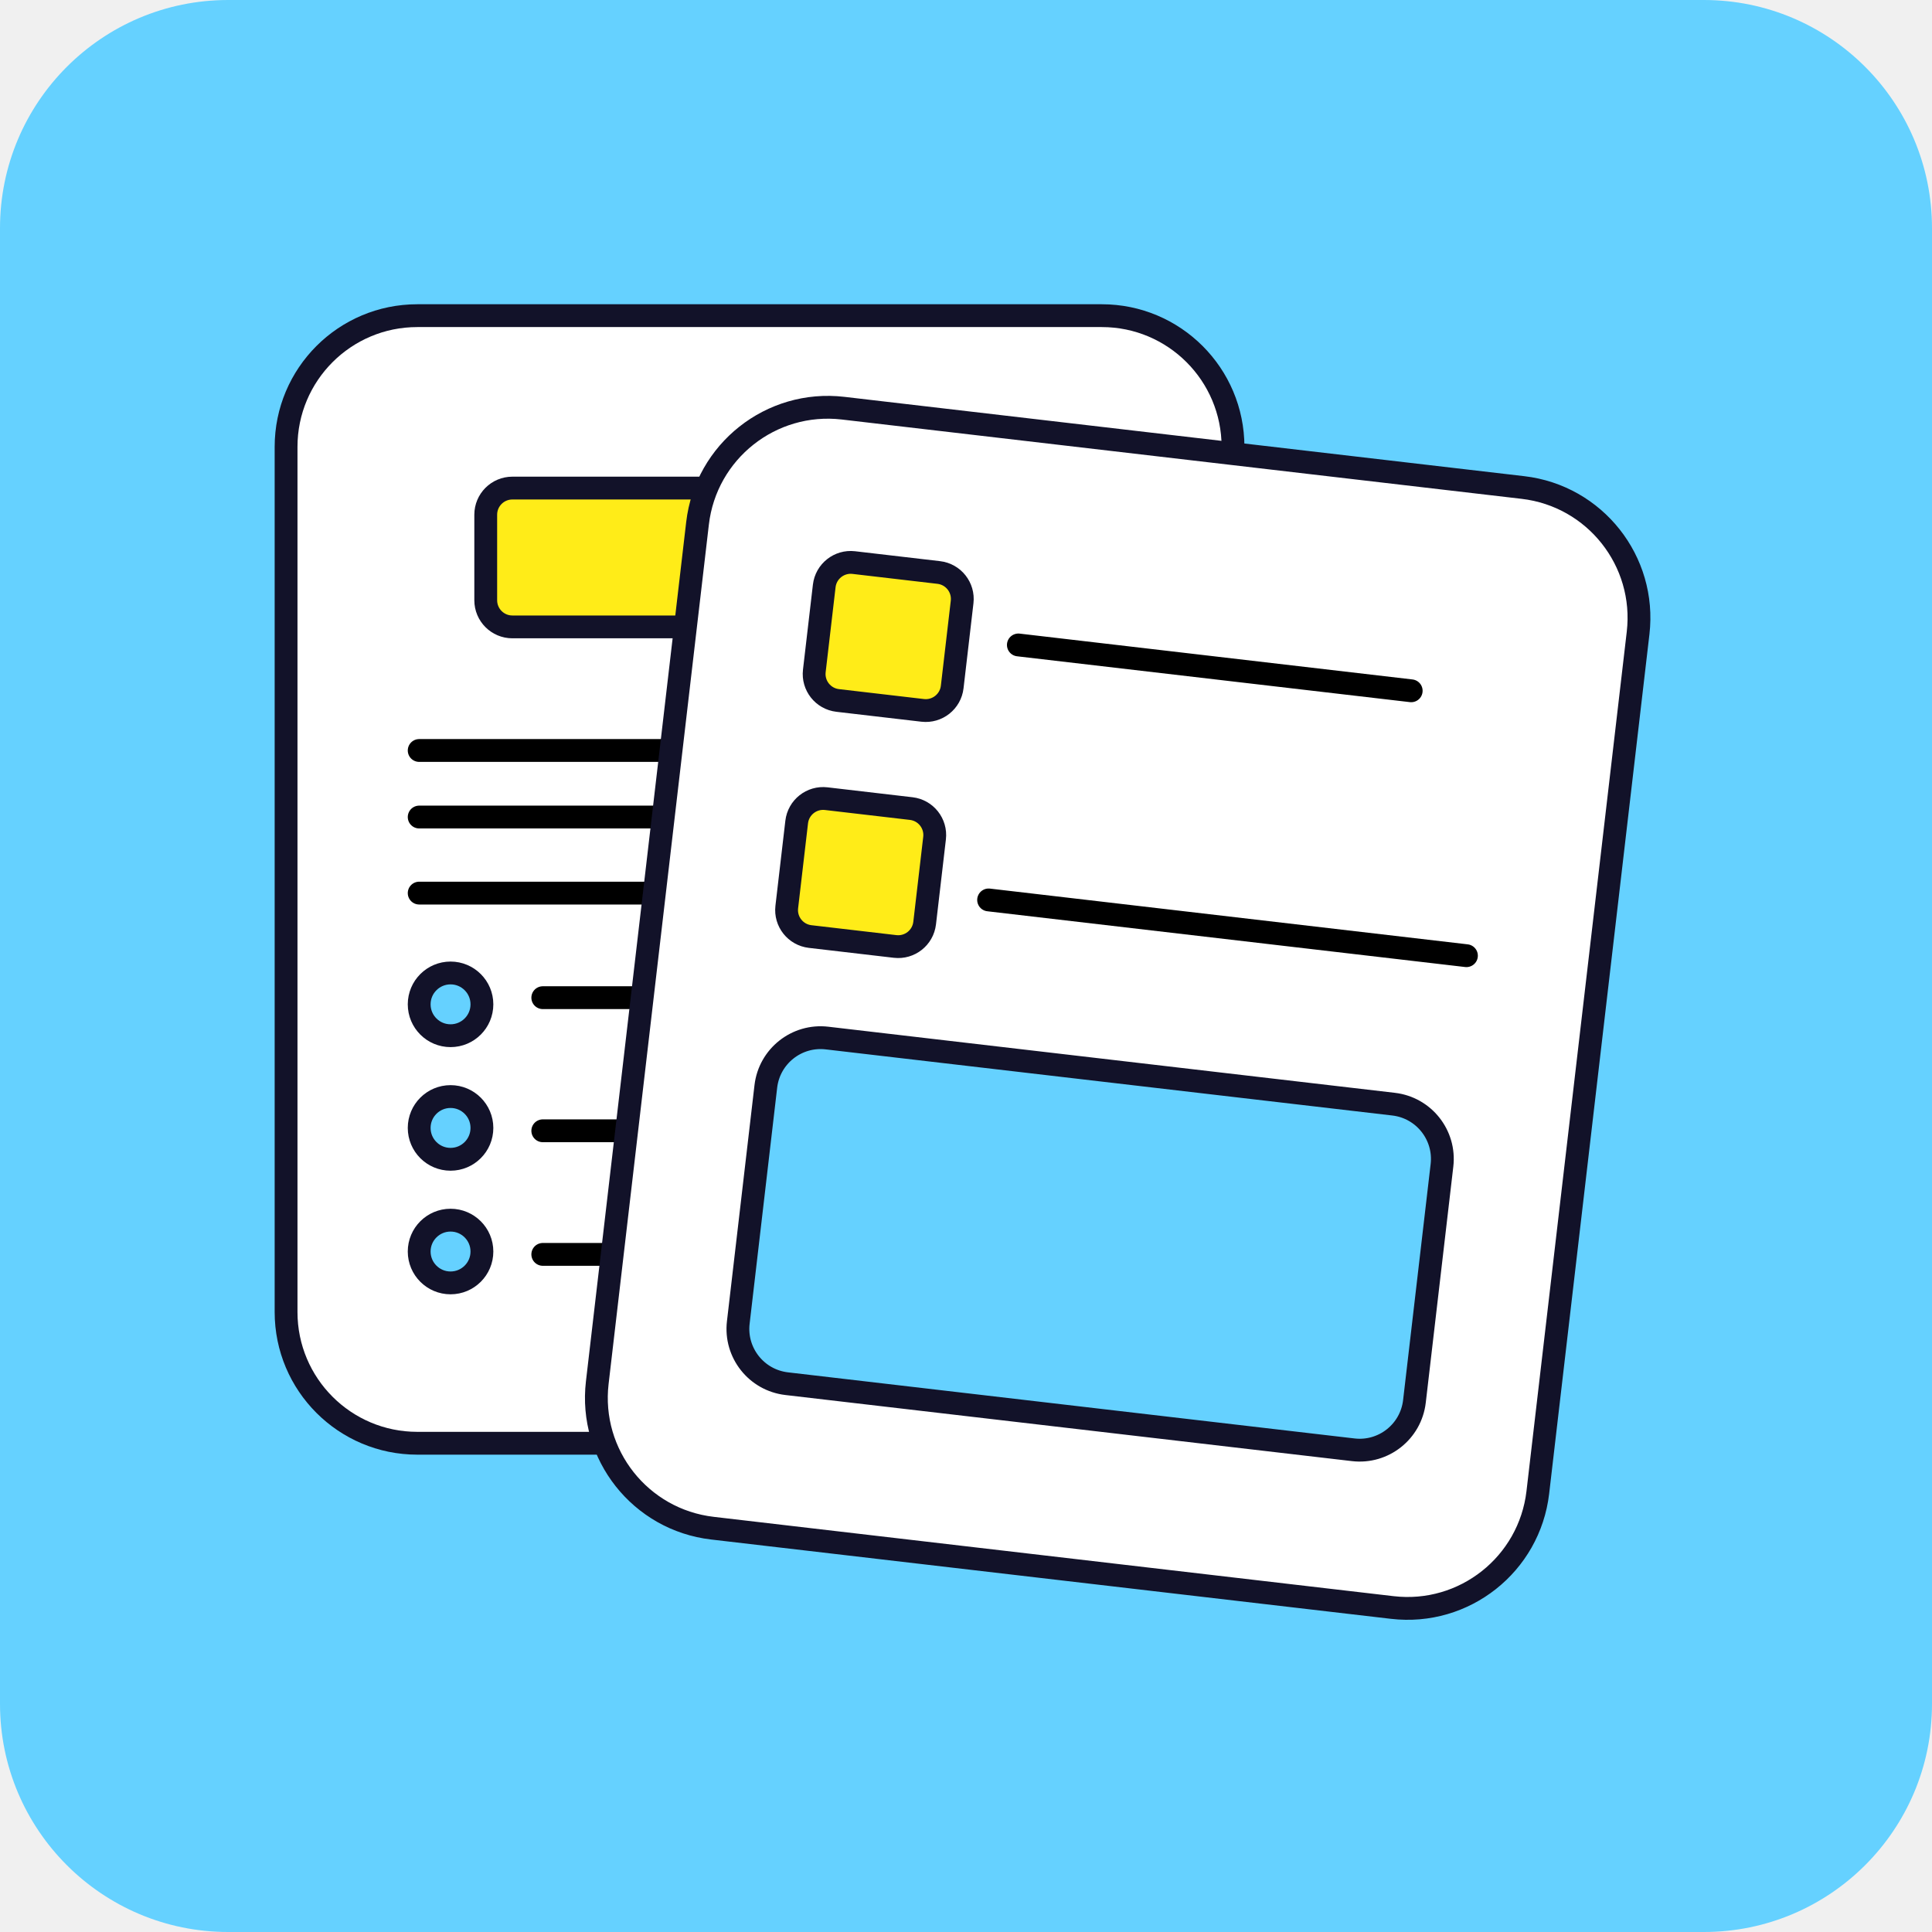
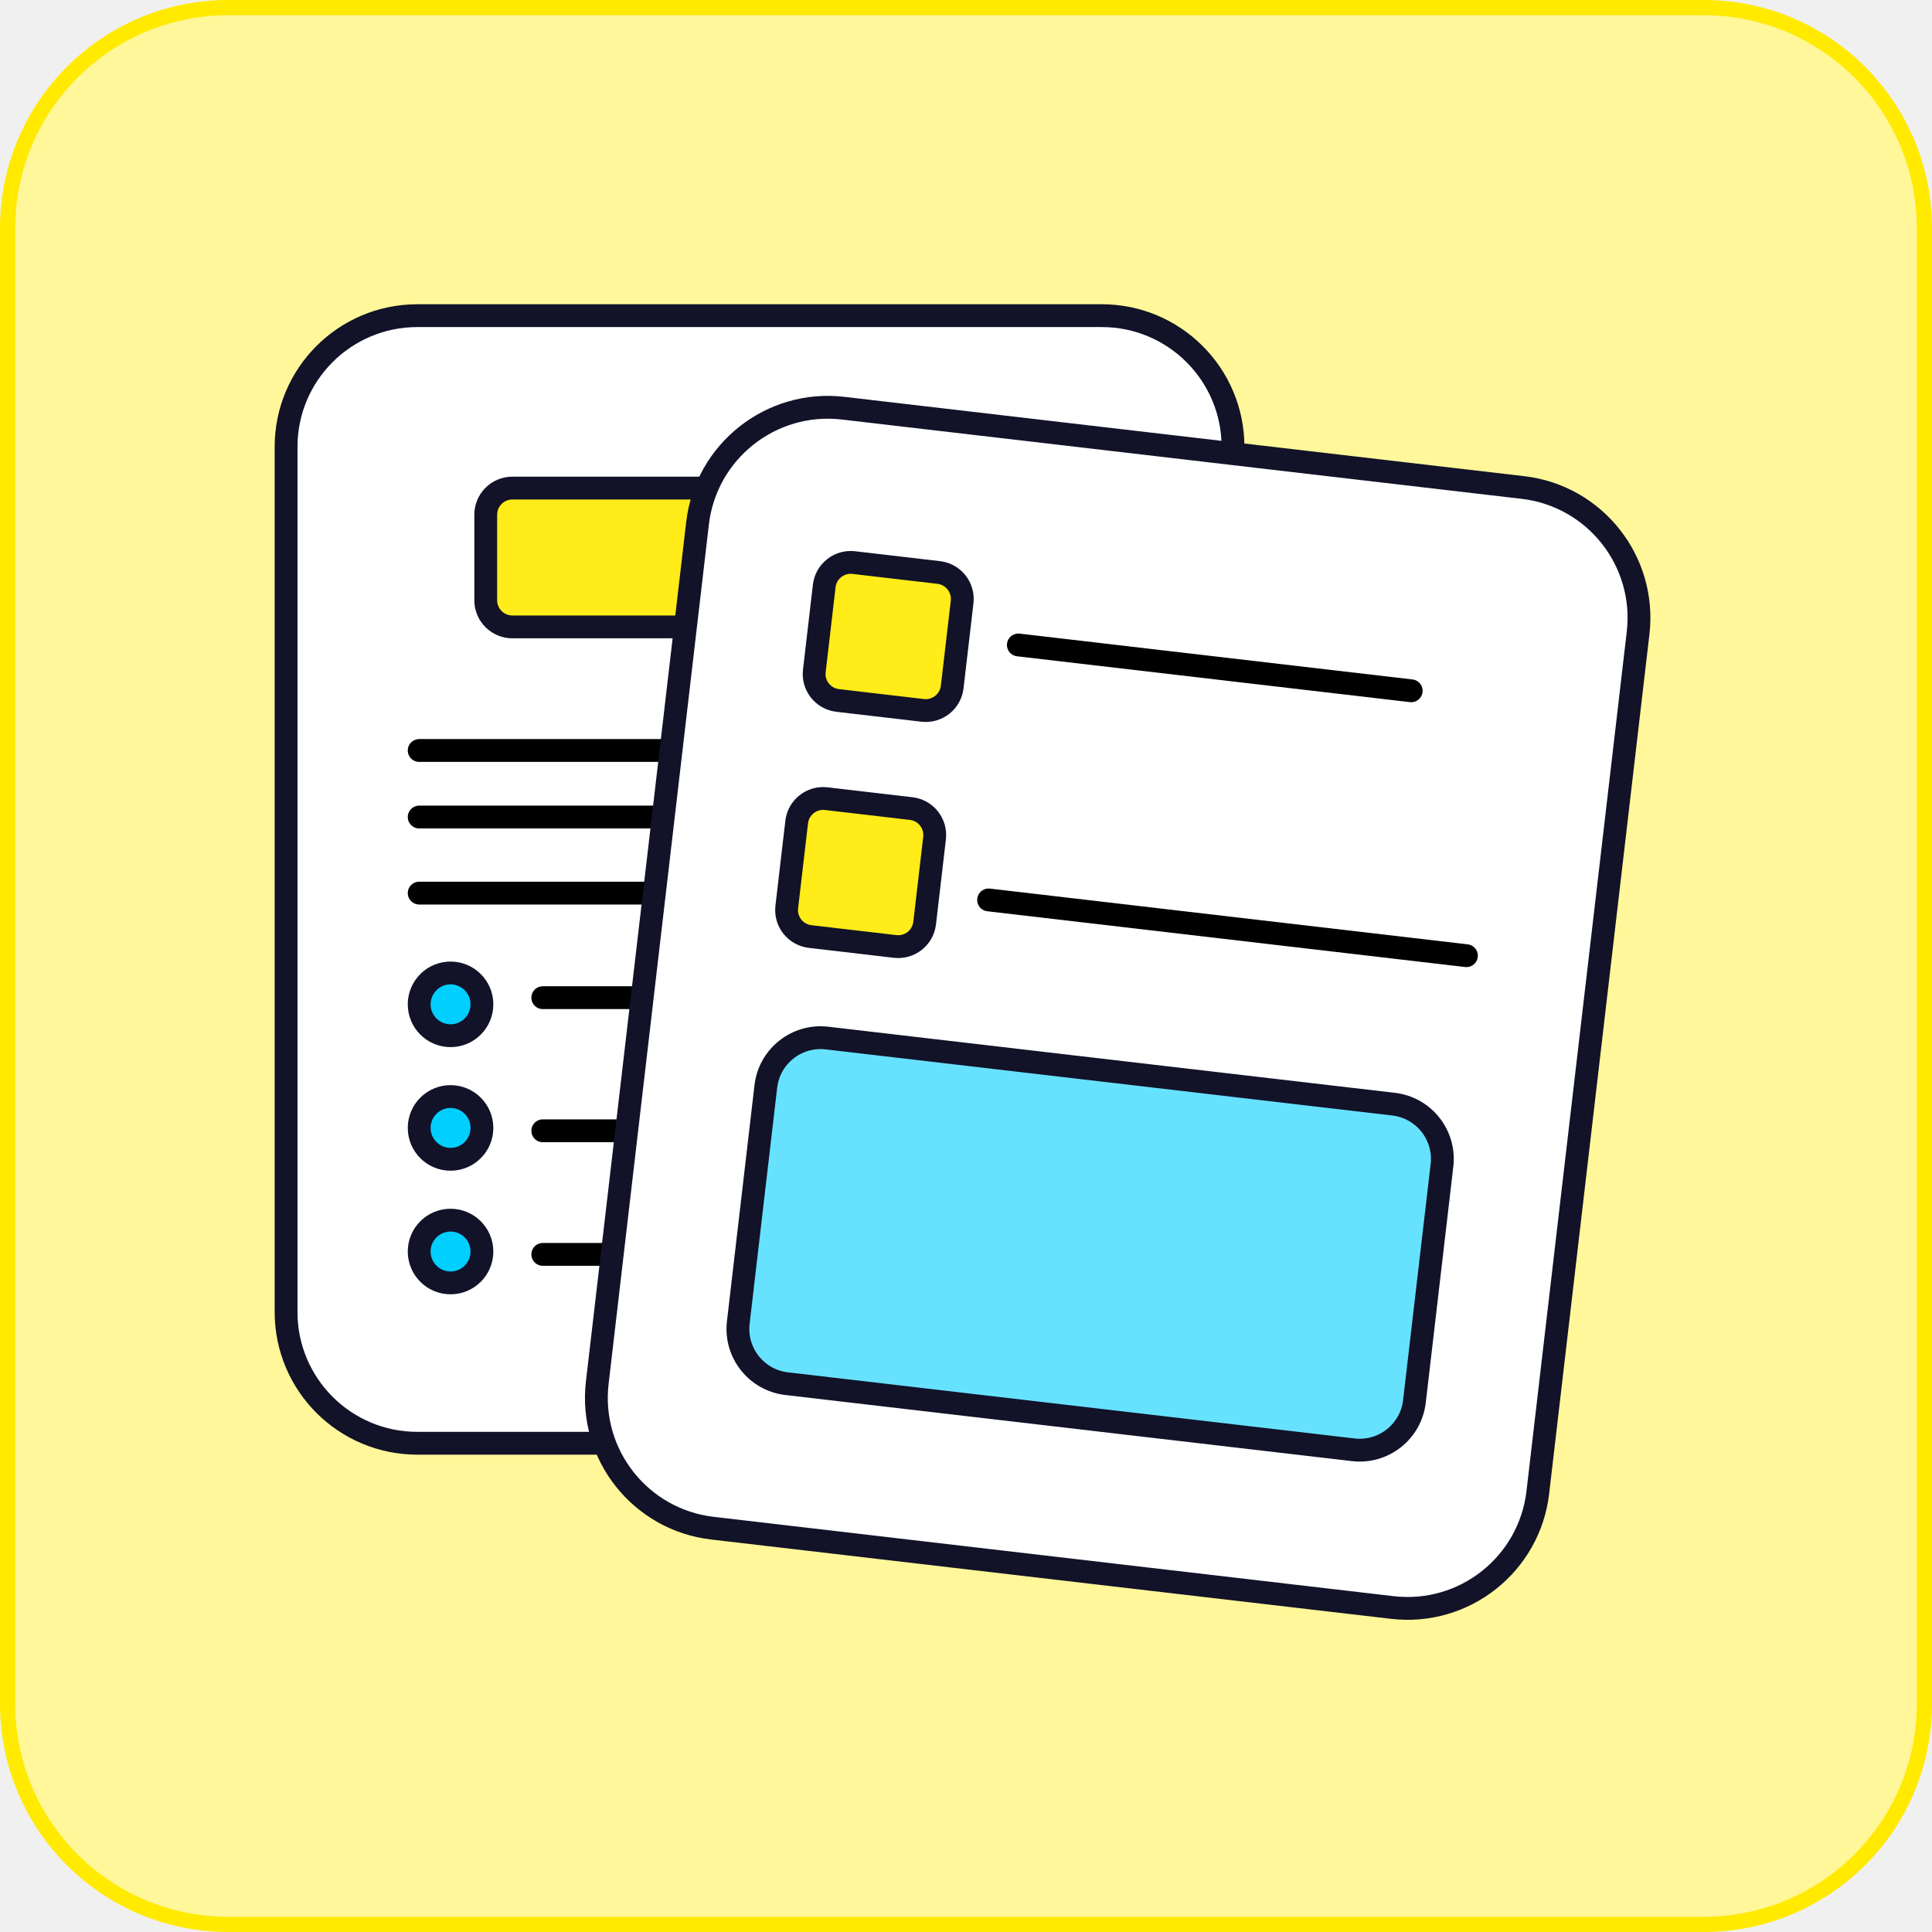
<svg xmlns="http://www.w3.org/2000/svg" width="127" height="127" viewBox="0 0 127 127" fill="none">
-   <rect width="127" height="127" rx="15" fill="#65D1FF" />
+   <rect x="0.5" y="0.5" width="126" height="126" rx="14.5" fill="#FFF799" stroke="#FFEA00" />
  <rect x="18.805" y="20.75" width="62.247" height="74.122" rx="8.625" fill="white" stroke="#121229" stroke-width="1.5" />
  <rect x="31.93" y="32.084" width="35.998" height="9.125" rx="1.75" fill="#FFEC18" stroke="#121229" stroke-width="1.5" />
  <line x1="27.555" y1="49.333" x2="72.303" y2="49.333" stroke="black" stroke-width="1.5" stroke-linecap="round" />
  <line x1="27.555" y1="53.708" x2="62.928" y2="53.708" stroke="black" stroke-width="1.5" stroke-linecap="round" />
  <line x1="27.555" y1="58.708" x2="71.053" y2="58.708" stroke="black" stroke-width="1.5" stroke-linecap="round" />
  <line x1="35.68" y1="65.582" x2="56.679" y2="65.582" stroke="black" stroke-width="1.5" stroke-linecap="round" />
  <line x1="35.68" y1="74.332" x2="63.553" y2="74.332" stroke="black" stroke-width="1.5" stroke-linecap="round" />
  <line x1="35.68" y1="82.457" x2="59.804" y2="82.457" stroke="black" stroke-width="1.5" stroke-linecap="round" />
-   <circle cx="29.617" cy="66.02" r="2.062" fill="#65D1FF" stroke="#121229" stroke-width="1.5" />
-   <circle cx="29.617" cy="74.144" r="2.062" fill="#65D1FF" stroke="#121229" stroke-width="1.5" />
-   <circle cx="29.617" cy="82.269" r="2.062" fill="#65D1FF" stroke="#121229" stroke-width="1.5" />
+   <circle cx="29.617" cy="66.02" r="2.062" fill="#01CFFD" stroke="#121229" stroke-width="1.5" />
+   <circle cx="29.617" cy="74.144" r="2.062" fill="#01CFFD" stroke="#121229" stroke-width="1.5" />
+   <circle cx="29.617" cy="82.269" r="2.062" fill="#01CFFD" stroke="#121229" stroke-width="1.5" />
  <rect x="46.852" y="25.832" width="62.247" height="74.122" rx="8.625" transform="rotate(6.65528 46.8519 25.8319)" fill="white" stroke="#121229" stroke-width="1.5" />
  <rect x="54.384" y="36.778" width="9.125" height="9.125" rx="1.75" transform="rotate(6.65528 54.3836 36.7779)" fill="#FFEC18" stroke="#121229" stroke-width="1.5" />
  <rect x="52.573" y="52.297" width="9.125" height="9.125" rx="1.75" transform="rotate(6.65528 52.5728 52.297)" fill="#FFEC18" stroke="#121229" stroke-width="1.5" />
  <line x1="66.942" y1="42.396" x2="92.765" y2="45.409" stroke="black" stroke-width="1.5" stroke-linecap="round" />
  <line x1="64.986" y1="59.157" x2="96.396" y2="62.822" stroke="black" stroke-width="1.5" stroke-linecap="round" />
-   <rect x="50.762" y="67.816" width="44.748" height="22.874" rx="3.625" transform="rotate(6.65528 50.7618 67.816)" fill="#65D1FF" stroke="#121229" stroke-width="1.5" />
+   <rect x="50.762" y="67.816" width="44.748" height="22.874" rx="3.625" transform="rotate(6.65528 50.7618 67.816)" fill="#67E2FE" stroke="#121229" stroke-width="1.5" />
</svg>
